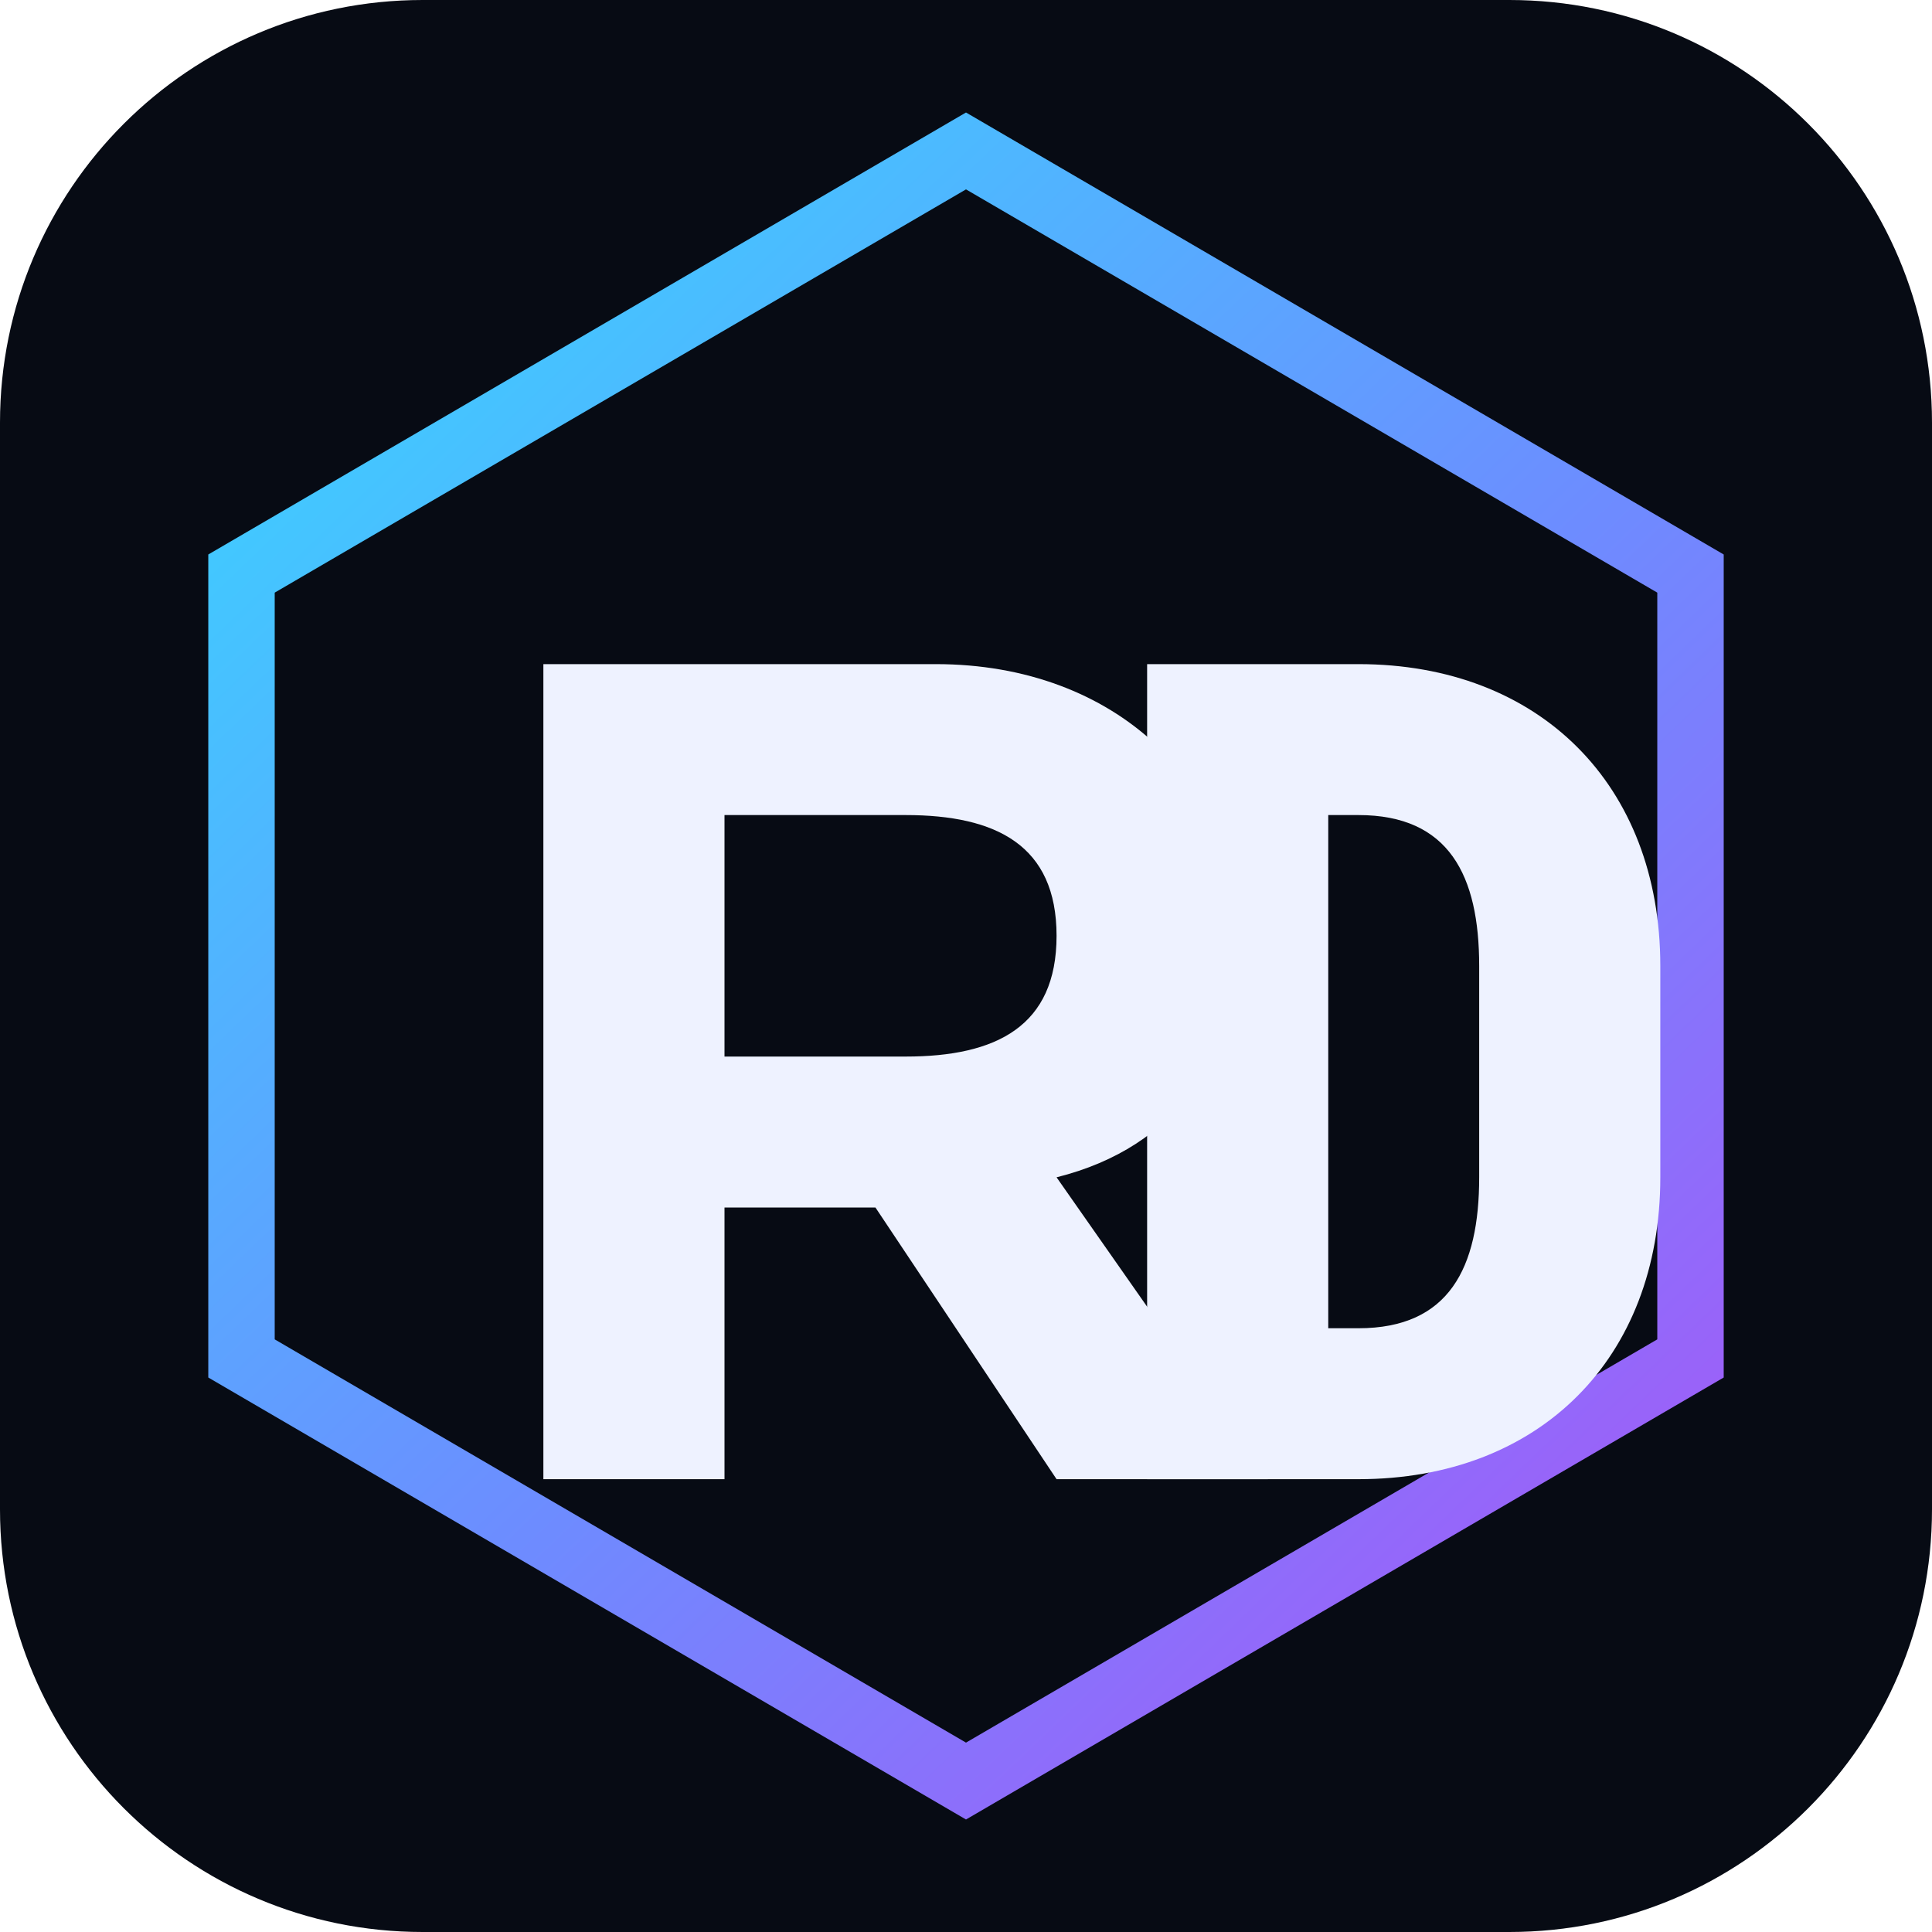
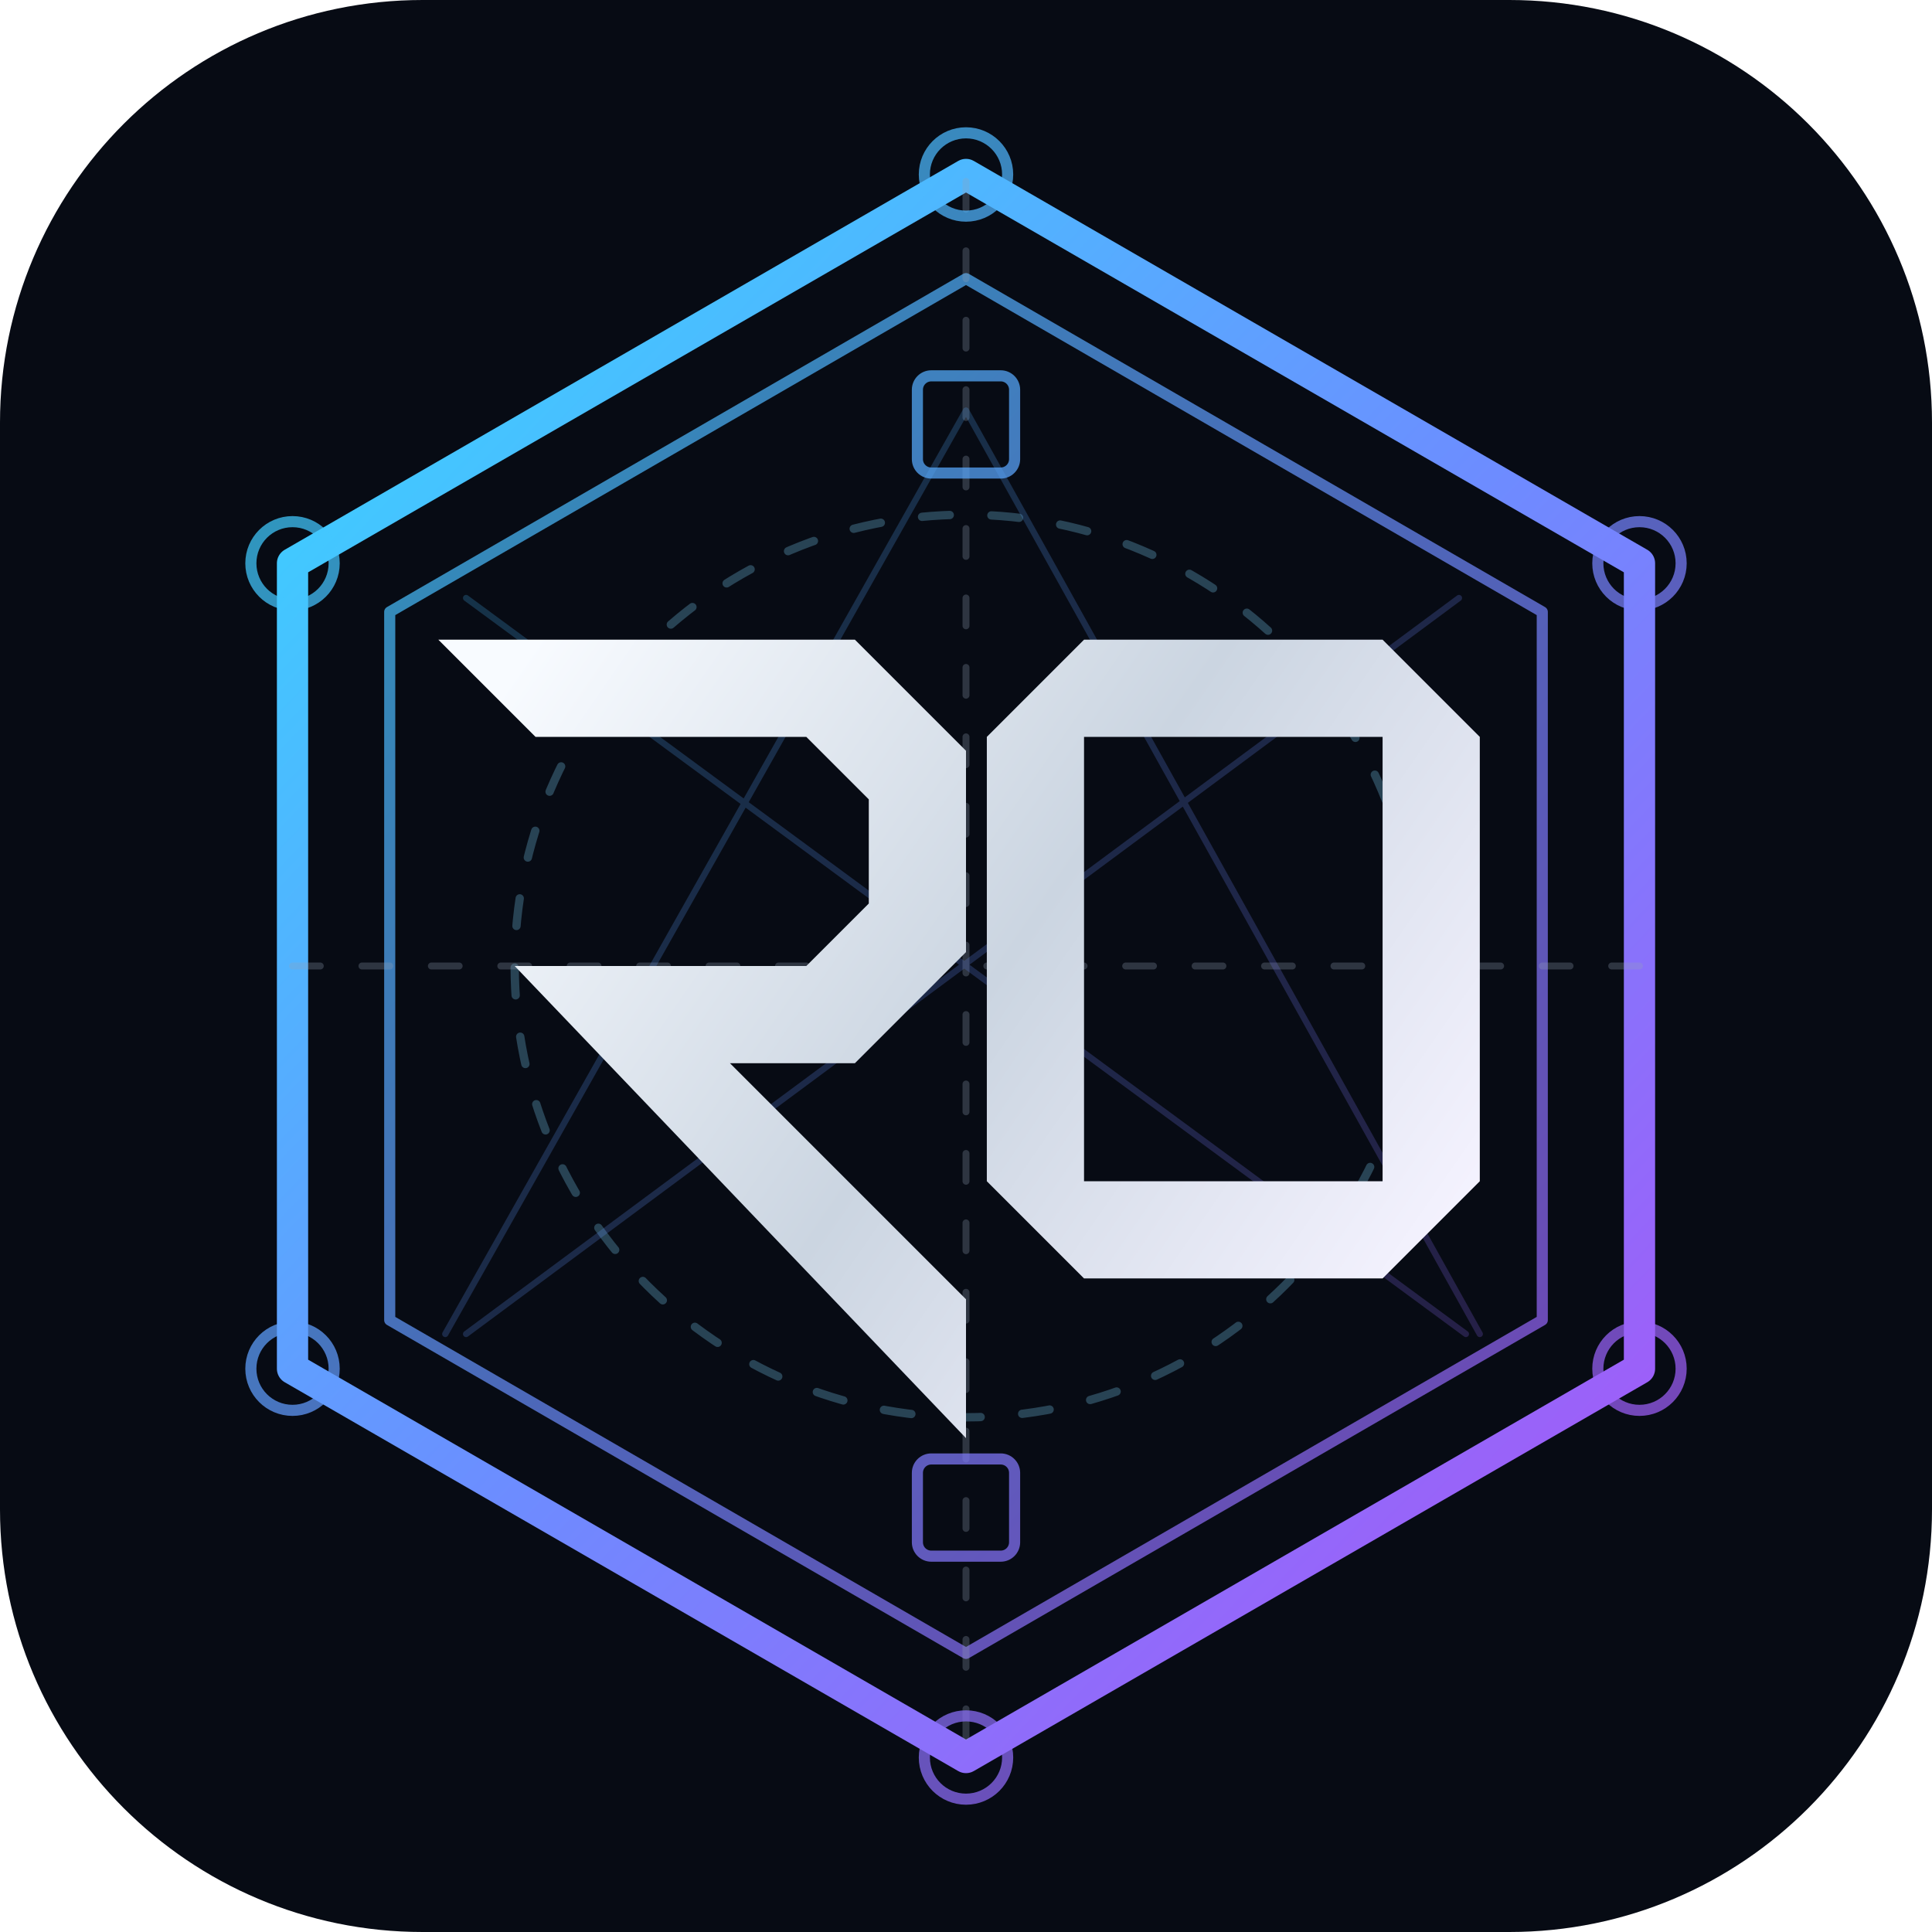
- <svg xmlns="http://www.w3.org/2000/svg" viewBox="0 0 64 64">
-   <defs>
-     <linearGradient id="g" x1="8" y1="7" x2="56" y2="57" gradientUnits="userSpaceOnUse">
-       <stop offset="0" stop-color="#38d6ff" />
-       <stop offset=".55" stop-color="#6d8cff" />
-       <stop offset="1" stop-color="#a855f7" />
-     </linearGradient>
-   </defs>
-   <rect width="64" height="64" rx="14" fill="#070b14" />
-   <path d="M32 5 56 19v26L32 59 8 45V19L32 5Z" fill="none" stroke="url(#g)" stroke-width="2.2" />
-   <path d="M18 22h13c6 0 10 4 10 9 0 4-2 7-6 8l7 10h-7l-6-9h-5v9h-6V22Zm6 5v8h6c3 0 5-1 5-4s-2-4-5-4h-6Z" fill="#eef2ff" />
-   <path d="M38 22h7c6 0 10 4 10 10v7c0 6-4 10-10 10h-7V22Zm6 5v17h1c3 0 4-2 4-5v-7c0-3-1-5-4-5h-1Z" fill="#eef2ff" />
+ <svg xmlns="http://www.w3.org/2000/svg" viewBox="0 0 256 256">
+   <rect width="256" height="256" rx="56" fill="#070b14" />
+   <g transform="translate(10.24 10.24) scale(.92)">
+     <defs>
+       <linearGradient id="brandGradient" x1="28" y1="32" x2="228" y2="224" gradientUnits="userSpaceOnUse">
+         <stop offset="0" stop-color="#38d6ff" />
+         <stop offset=".52" stop-color="#6d8cff" />
+         <stop offset="1" stop-color="#a855f7" />
+       </linearGradient>
+       <linearGradient id="metal" x1="64" y1="84" x2="194" y2="174" gradientUnits="userSpaceOnUse">
+         <stop offset="0" stop-color="#f8fbff" />
+         <stop offset=".52" stop-color="#cbd5e1" />
+         <stop offset="1" stop-color="#f5f3ff" />
+       </linearGradient>
+     </defs>
+     <g fill="none" stroke-linecap="round" stroke-linejoin="round">
+       <polygon points="128 14 225 70 225 186 128 242 31 186 31 70" stroke="url(#brandGradient)" stroke-width="4.5" />
+       <polygon points="128 29 211 77 211 179 128 227 45 179 45 77" stroke="url(#brandGradient)" stroke-width="1.6" opacity=".7" />
+       <circle cx="128" cy="128" r="65" stroke="#7dd3fc" stroke-width="1.2" stroke-dasharray="4 6" opacity=".28" />
+       <path d="M128 15v226M31 128h194" stroke="#94a3b8" stroke-width="1" stroke-dasharray="4 6" opacity=".28" />
+       <path d="M53 181 128 48l74 133M56 75l144 106M199 75 56 181" stroke="url(#brandGradient)" stroke-width=".9" opacity=".22" />
+       <g stroke="url(#brandGradient)" stroke-width="1.6" opacity=".72">
+         <circle cx="128" cy="14" r="6" />
+         <circle cx="225" cy="70" r="6" />
+         <circle cx="225" cy="186" r="6" />
+         <circle cx="128" cy="242" r="6" />
+         <circle cx="31" cy="186" r="6" />
+         <circle cx="31" cy="70" r="6" />
+         <rect x="121" y="43" width="14" height="14" rx="2" />
+         <rect x="121" y="199" width="14" height="14" rx="2" />
+       </g>
+     </g>
+     <g fill="url(#metal)">
+       <path d="M52 81L112 81L128 97L128 126L112 142L94 142L128 176L128 196L63 128L105 128L114 119L114 104L105 95L66 95Z" />
+       <path fill-rule="evenodd" d="M145 81L188 81L202 95L202 159L188 173L145 173L131 159L131 95Z M145 95L188 95L188 159L145 159Z" />
+     </g>
+   </g>
</svg>
